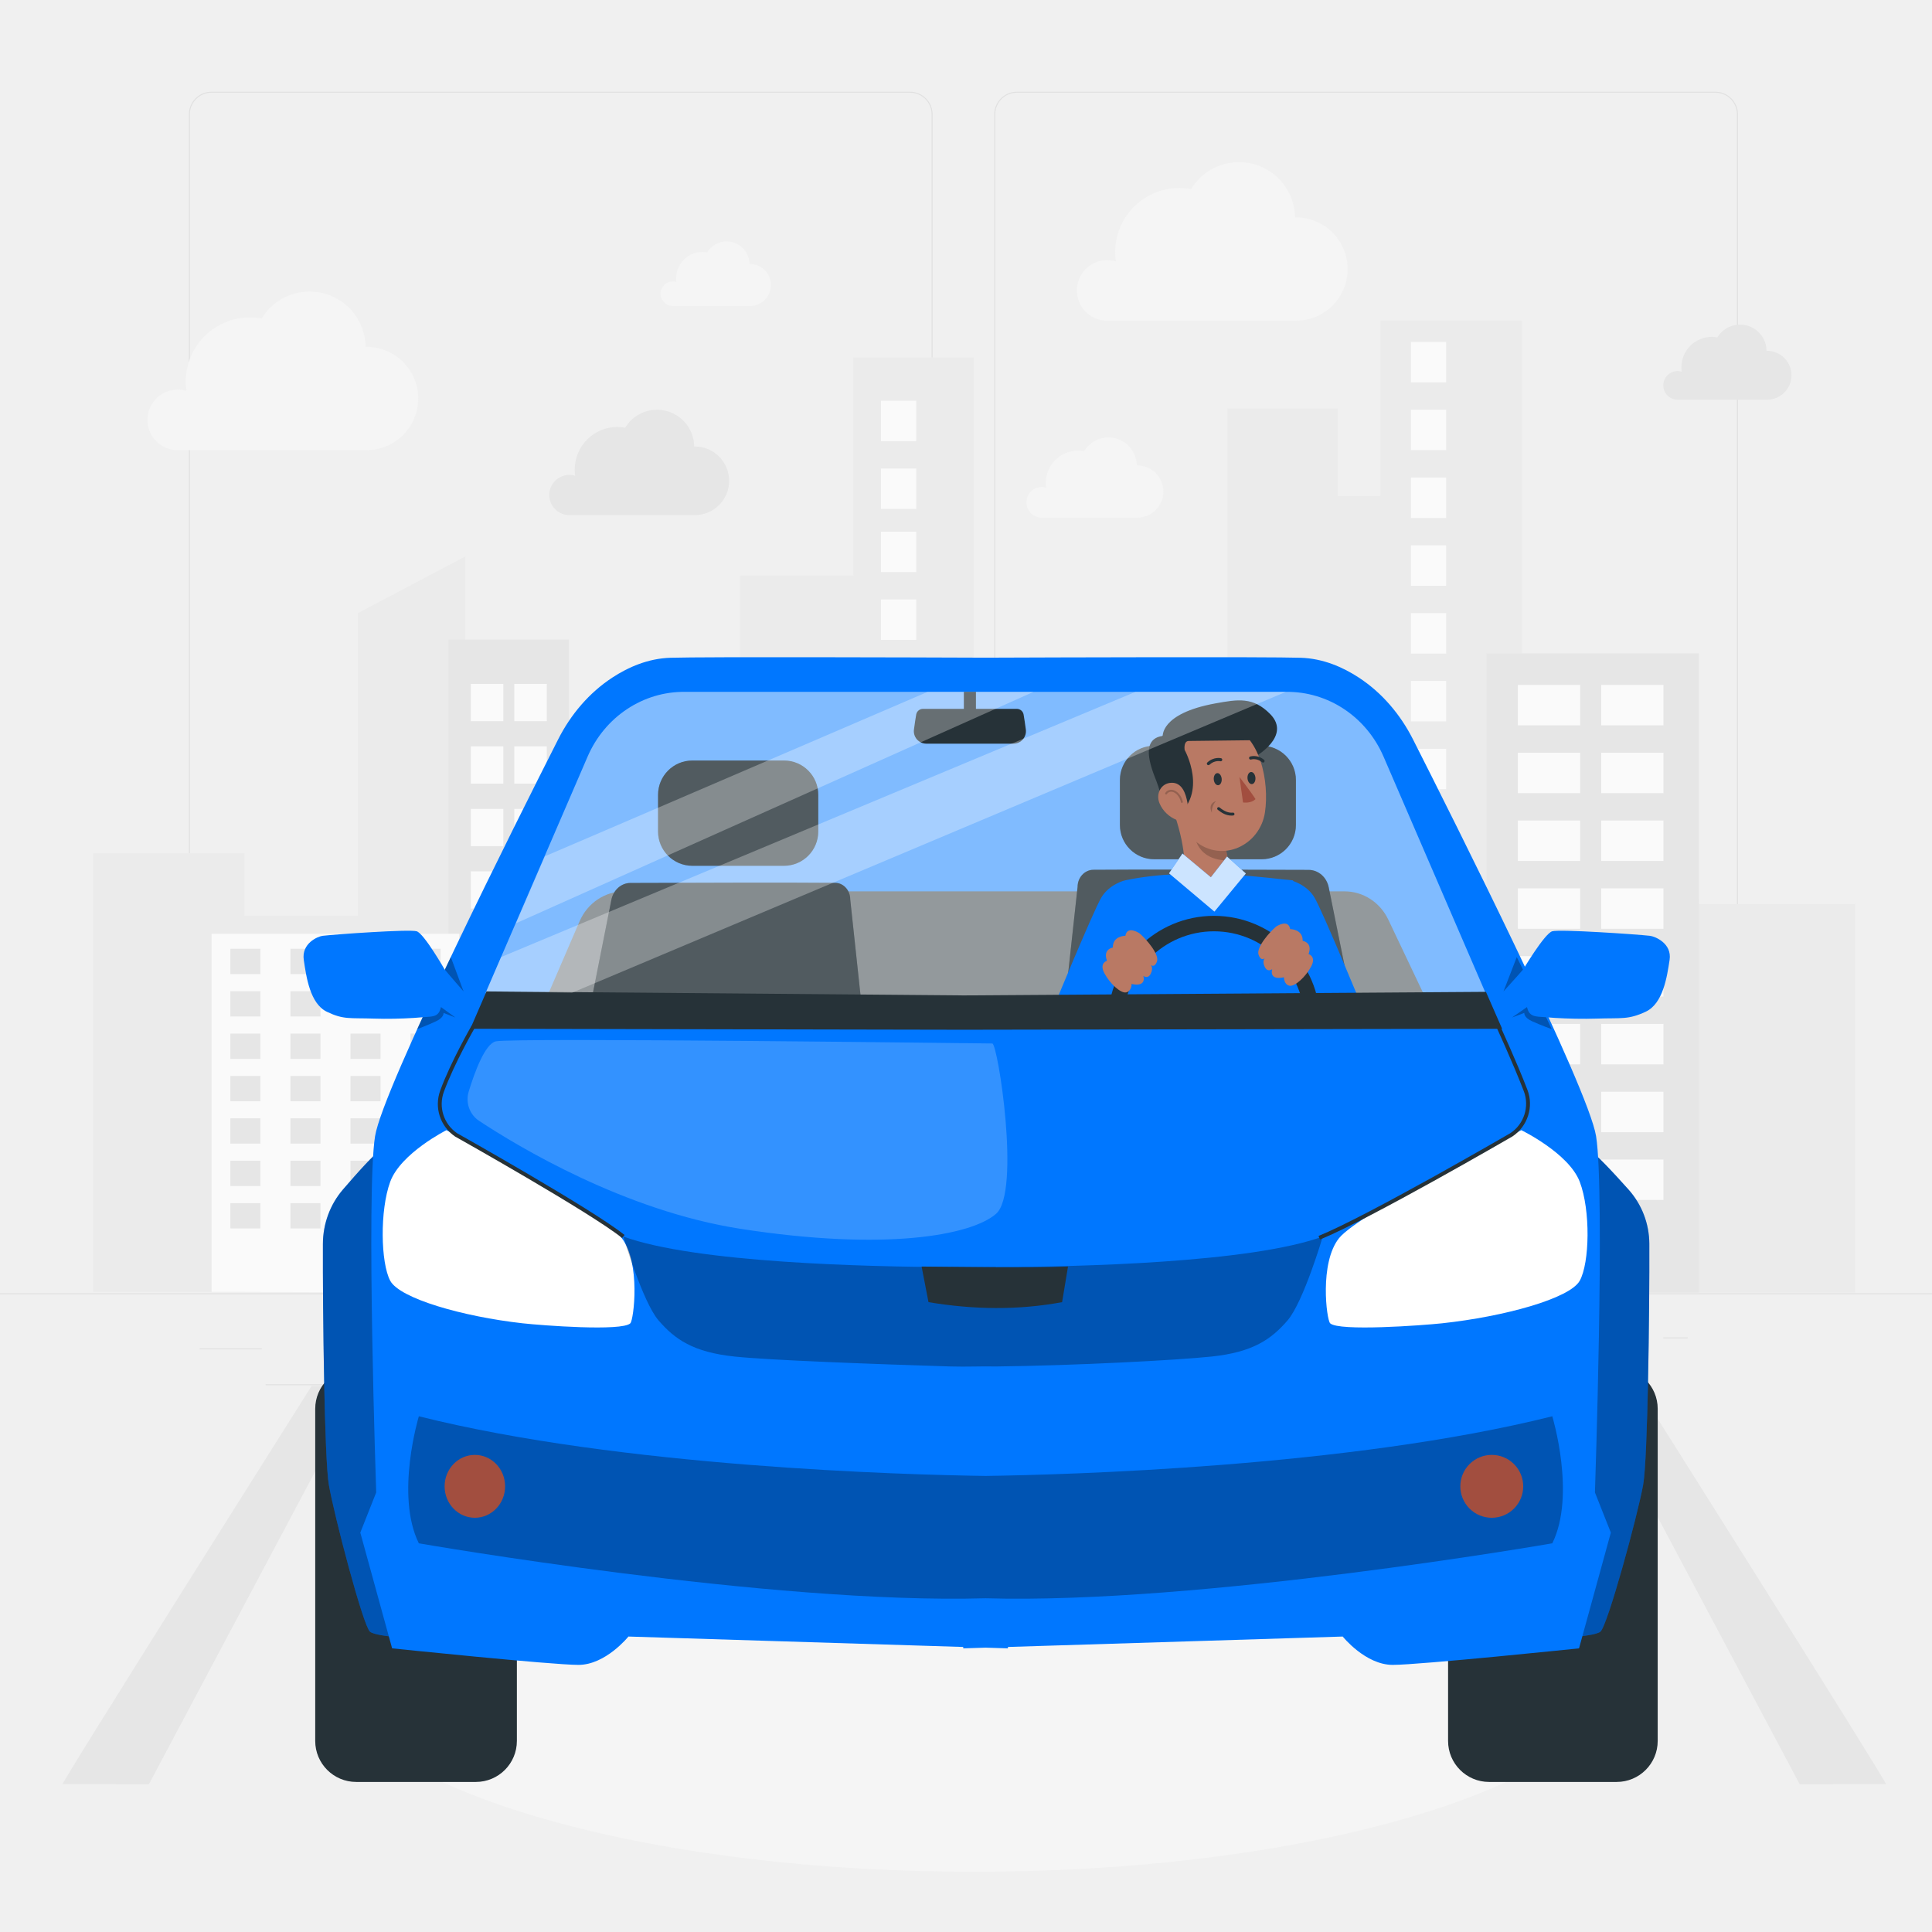
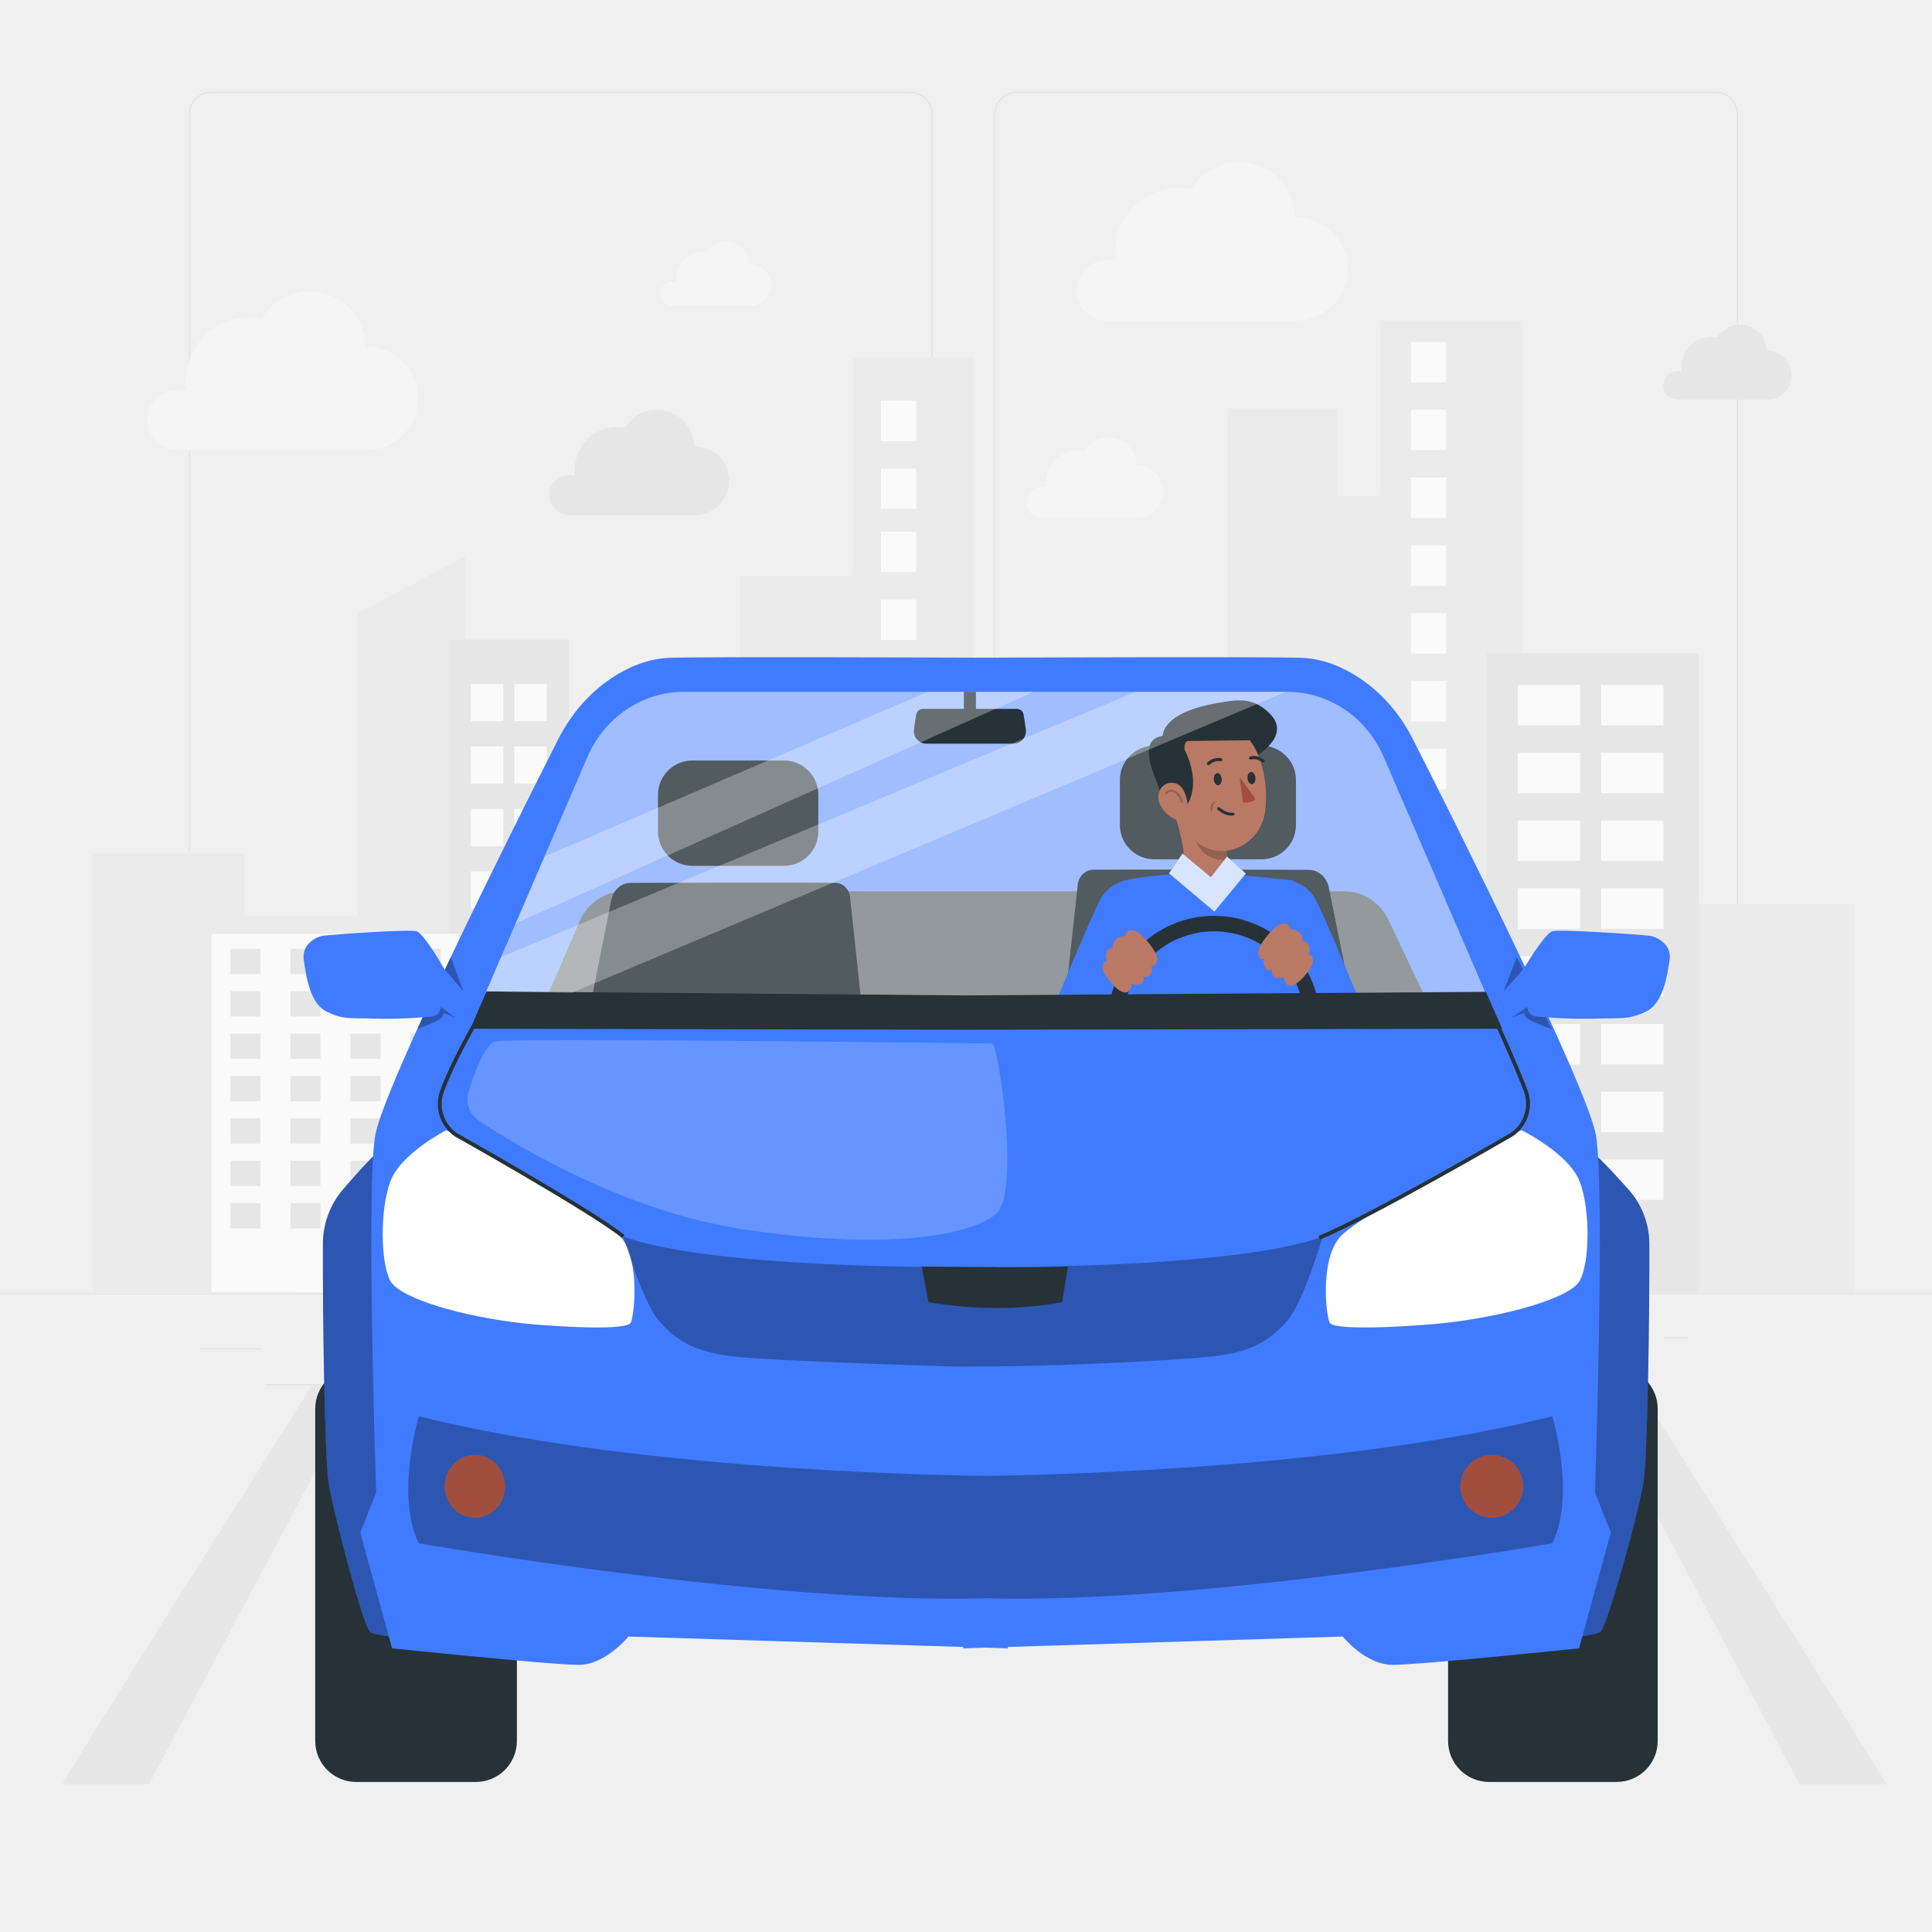
<svg xmlns="http://www.w3.org/2000/svg" viewBox="0 0 500 500">
  <g id="freepik--background-complete--inject-12">
    <g>
      <g>
        <path d="M443.92,298.734h-180.746c-3.232,0-5.862-2.63-5.862-5.862V29.598c0-3.232,2.63-5.862,5.862-5.862h180.746c3.232,0,5.862,2.629,5.862,5.862V292.871c0,3.232-2.63,5.862-5.862,5.862ZM263.174,23.986c-3.095,0-5.612,2.518-5.612,5.612V292.871c0,3.095,2.518,5.612,5.612,5.612h180.746c3.095,0,5.612-2.518,5.612-5.612V29.598c0-3.094-2.518-5.612-5.612-5.612h-180.746Z" style="fill:#e0e0e0;" />
        <path d="M235.493,298.734H54.746c-3.232,0-5.862-2.63-5.862-5.862V29.598c0-3.232,2.629-5.862,5.862-5.862H235.493c3.232,0,5.862,2.629,5.862,5.862V292.871c0,3.232-2.63,5.862-5.862,5.862ZM54.746,23.986c-3.094,0-5.612,2.518-5.612,5.612V292.871c0,3.095,2.518,5.612,5.612,5.612H235.493c3.095,0,5.612-2.518,5.612-5.612V29.598c0-3.094-2.518-5.612-5.612-5.612H54.746Z" style="fill:#e0e0e0;" />
      </g>
      <g>
        <rect x="0" y="334.695" width="500" height=".25" style="fill:#e0e0e0;" />
        <rect x="51.672" y="348.96" width="16.06" height=".25" style="fill:#e0e0e0;" />
        <rect x="170.352" y="346.25" width="53.53" height=".25" style="fill:#e0e0e0;" />
        <rect x="68.732" y="358.25" width="36.25" height=".25" style="fill:#e0e0e0;" />
        <rect x="378.352" y="346.12" width="43.19" height=".25" style="fill:#e0e0e0;" />
        <rect x="430.452" y="346.12" width="6.33" height=".25" style="fill:#e0e0e0;" />
        <rect x="316.212" y="352.35" width="53.89" height=".25" style="fill:#e0e0e0;" />
      </g>
    </g>
    <g id="freepik--freepik--background-complete--inject-481--inject-12">
      <polygon points="439.683 233.984 438.84 187.802 412.953 187.802 412.953 198.333 393.894 198.333 393.894 82.968 357.246 82.968 357.246 128.375 346.251 128.375 346.251 105.701 317.656 105.701 317.656 216.281 277.335 216.281 277.335 177.212 252.054 177.212 252.054 92.504 220.852 92.504 220.852 148.976 191.527 148.976 191.527 270.632 168.806 270.632 168.806 211.391 145.344 211.391 145.344 173.272 120.422 173.272 120.422 144.005 92.615 158.673 92.615 236.974 63.289 236.974 63.289 220.822 24.116 220.822 24.116 334.31 480.084 334.531 480.084 233.984 439.683 233.984" style="fill:#ebebeb;" />
      <path d="M147.256,334.37V165.521h-31.156v169.01c9.86-.243,31.156-.16,31.156-.16Z" style="fill:#e6e6e6;" />
      <path d="M118.881,334.531v-92.864H54.762v92.659l64.119,.205Z" style="fill:#fafafa;" />
      <path d="M196.787,334.394V198.067h-36.323v136.309l36.323,.018Z" style="fill:#e0e0e0;" />
      <rect x="163.222" y="203.408" width="4.403" height="9.084" style="fill:#fafafa;" />
      <rect x="172.027" y="203.408" width="4.403" height="9.084" style="fill:#fafafa;" />
      <rect x="180.833" y="203.408" width="4.403" height="9.084" style="fill:#fafafa;" />
      <rect x="189.638" y="203.408" width="4.403" height="9.084" style="fill:#fafafa;" />
      <rect x="163.222" y="218.644" width="4.403" height="9.084" style="fill:#fafafa;" />
      <rect x="172.027" y="218.644" width="4.403" height="9.084" style="fill:#fafafa;" />
      <rect x="180.833" y="218.644" width="4.403" height="9.084" style="fill:#fafafa;" />
      <rect x="189.638" y="218.644" width="4.403" height="9.084" style="fill:#fafafa;" />
      <rect x="163.222" y="233.869" width="4.403" height="9.084" style="fill:#fafafa;" />
      <rect x="172.027" y="233.869" width="4.403" height="9.084" style="fill:#fafafa;" />
      <rect x="180.833" y="233.869" width="4.403" height="9.084" style="fill:#fafafa;" />
      <rect x="189.638" y="233.869" width="4.403" height="9.084" style="fill:#fafafa;" />
      <rect x="163.222" y="249.093" width="4.403" height="9.084" style="fill:#fafafa;" />
      <rect x="172.027" y="249.093" width="4.403" height="9.084" style="fill:#fafafa;" />
      <rect x="180.833" y="249.093" width="4.403" height="9.084" style="fill:#fafafa;" />
      <rect x="189.638" y="249.093" width="4.403" height="9.084" style="fill:#fafafa;" />
      <rect x="163.222" y="264.318" width="4.403" height="9.084" style="fill:#fafafa;" />
      <rect x="172.027" y="264.318" width="4.403" height="9.084" style="fill:#fafafa;" />
      <rect x="180.833" y="264.318" width="4.403" height="9.084" style="fill:#fafafa;" />
      <rect x="189.638" y="264.318" width="4.403" height="9.084" style="fill:#fafafa;" />
      <rect x="163.222" y="279.542" width="4.403" height="9.084" style="fill:#fafafa;" />
      <rect x="172.027" y="279.542" width="4.403" height="9.084" style="fill:#fafafa;" />
      <rect x="180.833" y="279.542" width="4.403" height="9.084" style="fill:#fafafa;" />
      <rect x="189.638" y="279.542" width="4.403" height="9.084" style="fill:#fafafa;" />
      <rect x="163.222" y="294.767" width="4.403" height="9.084" style="fill:#fafafa;" />
      <rect x="172.027" y="294.767" width="4.403" height="9.084" style="fill:#fafafa;" />
      <rect x="180.833" y="294.767" width="4.403" height="9.084" style="fill:#fafafa;" />
      <rect x="189.638" y="294.767" width="4.403" height="9.084" style="fill:#fafafa;" />
      <rect x="163.222" y="310.002" width="4.403" height="9.084" style="fill:#fafafa;" />
      <rect x="172.027" y="310.002" width="4.403" height="9.084" style="fill:#fafafa;" />
      <rect x="180.833" y="310.002" width="4.403" height="9.084" style="fill:#fafafa;" />
      <rect x="189.638" y="310.002" width="4.403" height="9.084" style="fill:#fafafa;" />
      <path d="M323.008,334.455V178.648h-75.311v155.859s74.734,.023,75.311-.053Z" style="fill:#f5f5f5;" />
      <rect x="253.351" y="184.859" width="9.13" height="10.463" style="fill:#e6e6e6;" />
      <rect x="271.623" y="184.859" width="9.13" height="10.463" style="fill:#e6e6e6;" />
      <rect x="289.883" y="184.859" width="9.13" height="10.463" style="fill:#e6e6e6;" />
      <rect x="308.155" y="184.859" width="9.13" height="10.463" style="fill:#e6e6e6;" />
      <rect x="253.351" y="202.412" width="9.13" height="10.463" style="fill:#e6e6e6;" />
      <rect x="271.623" y="202.412" width="9.13" height="10.463" style="fill:#e6e6e6;" />
      <rect x="289.883" y="202.412" width="9.13" height="10.463" style="fill:#e6e6e6;" />
      <rect x="308.155" y="202.412" width="9.13" height="10.463" style="fill:#e6e6e6;" />
      <rect x="253.351" y="219.953" width="9.13" height="10.463" style="fill:#e6e6e6;" />
      <rect x="271.623" y="219.953" width="9.13" height="10.463" style="fill:#e6e6e6;" />
      <rect x="289.883" y="219.953" width="9.13" height="10.463" style="fill:#e6e6e6;" />
      <rect x="308.155" y="219.953" width="9.13" height="10.463" style="fill:#e6e6e6;" />
      <rect x="253.351" y="237.495" width="9.13" height="10.463" style="fill:#e6e6e6;" />
      <rect x="271.623" y="237.495" width="9.13" height="10.463" style="fill:#e6e6e6;" />
      <rect x="289.883" y="237.495" width="9.13" height="10.463" style="fill:#e6e6e6;" />
      <rect x="308.155" y="237.495" width="9.13" height="10.463" style="fill:#e6e6e6;" />
      <rect x="253.351" y="255.048" width="9.13" height="10.462" style="fill:#e6e6e6;" />
      <rect x="271.623" y="255.048" width="9.13" height="10.462" style="fill:#e6e6e6;" />
      <rect x="289.883" y="255.048" width="9.13" height="10.462" style="fill:#e6e6e6;" />
      <rect x="308.155" y="255.048" width="9.13" height="10.462" style="fill:#e6e6e6;" />
      <rect x="253.351" y="272.59" width="9.13" height="10.462" style="fill:#e6e6e6;" />
      <rect x="271.623" y="272.59" width="9.13" height="10.462" style="fill:#e6e6e6;" />
      <rect x="289.883" y="272.59" width="9.13" height="10.462" style="fill:#e6e6e6;" />
      <rect x="308.155" y="272.59" width="9.13" height="10.462" style="fill:#e6e6e6;" />
      <rect x="253.351" y="290.144" width="9.13" height="10.463" style="fill:#e6e6e6;" />
      <rect x="271.623" y="290.144" width="9.13" height="10.463" style="fill:#e6e6e6;" />
      <rect x="289.883" y="290.144" width="9.13" height="10.463" style="fill:#e6e6e6;" />
      <rect x="308.155" y="290.144" width="9.13" height="10.463" style="fill:#e6e6e6;" />
      <rect x="253.351" y="307.685" width="9.13" height="10.463" style="fill:#e6e6e6;" />
      <rect x="271.623" y="307.685" width="9.13" height="10.463" style="fill:#e6e6e6;" />
      <rect x="289.883" y="307.685" width="9.13" height="10.463" style="fill:#e6e6e6;" />
      <rect x="308.155" y="307.685" width="9.13" height="10.463" style="fill:#e6e6e6;" />
      <rect x="121.844" y="176.997" width="8.413" height="9.641" style="fill:#fafafa;" />
      <rect x="121.844" y="193.162" width="8.413" height="9.641" style="fill:#fafafa;" />
      <rect x="121.844" y="209.338" width="8.413" height="9.641" style="fill:#fafafa;" />
      <rect x="121.844" y="225.502" width="8.413" height="9.641" style="fill:#fafafa;" />
      <rect x="121.844" y="241.667" width="8.413" height="9.641" style="fill:#fafafa;" />
      <rect x="121.844" y="257.842" width="8.413" height="9.641" style="fill:#fafafa;" />
      <rect x="121.844" y="274.007" width="8.413" height="9.641" style="fill:#fafafa;" />
      <rect x="121.844" y="290.183" width="8.413" height="9.641" style="fill:#fafafa;" />
      <rect x="133.098" y="176.997" width="8.414" height="9.641" style="fill:#fafafa;" />
      <rect x="133.098" y="193.162" width="8.414" height="9.641" style="fill:#fafafa;" />
      <rect x="133.098" y="209.338" width="8.414" height="9.641" style="fill:#fafafa;" />
      <rect x="133.098" y="225.502" width="8.414" height="9.641" style="fill:#fafafa;" />
      <rect x="133.098" y="241.667" width="8.414" height="9.641" style="fill:#fafafa;" />
      <rect x="133.098" y="257.842" width="8.414" height="9.641" style="fill:#fafafa;" />
      <rect x="133.098" y="274.007" width="8.414" height="9.641" style="fill:#fafafa;" />
      <rect x="133.098" y="290.183" width="8.414" height="9.641" style="fill:#fafafa;" />
      <rect x="227.989" y="103.71" width="9.13" height="10.462" style="fill:#fafafa;" />
      <rect x="227.989" y="121.251" width="9.13" height="10.462" style="fill:#fafafa;" />
      <rect x="227.989" y="137.598" width="9.13" height="10.463" style="fill:#fafafa;" />
      <rect x="227.989" y="155.14" width="9.13" height="10.462" style="fill:#fafafa;" />
      <rect x="227.989" y="172.681" width="9.13" height="10.463" style="fill:#fafafa;" />
      <rect x="227.989" y="190.235" width="9.13" height="10.463" style="fill:#fafafa;" />
      <rect x="227.989" y="207.776" width="9.13" height="10.462" style="fill:#fafafa;" />
      <rect x="227.989" y="225.33" width="9.13" height="10.462" style="fill:#fafafa;" />
      <rect x="365.136" y="88.495" width="9.13" height="10.462" style="fill:#fafafa;" />
      <rect x="365.136" y="106.037" width="9.13" height="10.463" style="fill:#fafafa;" />
      <rect x="365.136" y="123.59" width="9.13" height="10.463" style="fill:#fafafa;" />
      <rect x="365.136" y="141.132" width="9.13" height="10.463" style="fill:#fafafa;" />
      <rect x="365.136" y="158.685" width="9.13" height="10.463" style="fill:#fafafa;" />
      <rect x="365.136" y="176.227" width="9.13" height="10.462" style="fill:#fafafa;" />
      <rect x="365.136" y="193.78" width="9.13" height="10.462" style="fill:#fafafa;" />
      <rect x="365.136" y="211.322" width="9.13" height="10.462" style="fill:#fafafa;" />
      <rect x="384.694" y="169.101" width="54.989" height="165.429" style="fill:#e6e6e6;" />
      <rect x="392.828" y="177.258" width="16.117" height="10.462" style="fill:#fafafa;" />
      <rect x="392.828" y="194.811" width="16.117" height="10.462" style="fill:#fafafa;" />
      <rect x="392.828" y="212.353" width="16.117" height="10.462" style="fill:#fafafa;" />
      <rect x="392.828" y="229.906" width="16.117" height="10.463" style="fill:#fafafa;" />
      <rect x="392.828" y="247.448" width="16.117" height="10.463" style="fill:#fafafa;" />
      <rect x="392.828" y="264.99" width="16.117" height="10.463" style="fill:#fafafa;" />
      <rect x="392.828" y="282.543" width="16.117" height="10.463" style="fill:#fafafa;" />
      <rect x="392.828" y="300.085" width="16.117" height="10.462" style="fill:#fafafa;" />
      <rect x="414.39" y="177.258" width="16.117" height="10.462" style="fill:#fafafa;" />
      <rect x="414.39" y="194.811" width="16.117" height="10.462" style="fill:#fafafa;" />
      <rect x="414.39" y="212.353" width="16.117" height="10.462" style="fill:#fafafa;" />
      <rect x="414.39" y="229.906" width="16.117" height="10.463" style="fill:#fafafa;" />
      <rect x="414.39" y="247.448" width="16.117" height="10.463" style="fill:#fafafa;" />
      <rect x="414.39" y="264.99" width="16.117" height="10.463" style="fill:#fafafa;" />
      <rect x="414.39" y="282.543" width="16.117" height="10.463" style="fill:#fafafa;" />
      <rect x="414.39" y="300.085" width="16.117" height="10.462" style="fill:#fafafa;" />
      <path d="M354.709,334.47v-114.517h-23.984v114.505l23.984,.012Z" style="fill:#e0e0e0;" />
      <rect x="332.544" y="224.588" width="2.908" height="7.798" style="fill:#fafafa;" />
      <rect x="338.36" y="224.588" width="2.908" height="7.798" style="fill:#fafafa;" />
      <rect x="344.165" y="224.588" width="2.908" height="7.798" style="fill:#fafafa;" />
      <rect x="349.981" y="224.588" width="2.908" height="7.798" style="fill:#fafafa;" />
      <rect x="332.544" y="237.669" width="2.908" height="7.798" style="fill:#fafafa;" />
      <rect x="338.36" y="237.669" width="2.908" height="7.798" style="fill:#fafafa;" />
      <rect x="344.165" y="237.669" width="2.908" height="7.798" style="fill:#fafafa;" />
      <rect x="349.981" y="237.669" width="2.908" height="7.798" style="fill:#fafafa;" />
      <rect x="332.544" y="250.75" width="2.908" height="7.798" style="fill:#fafafa;" />
      <rect x="338.36" y="250.75" width="2.908" height="7.798" style="fill:#fafafa;" />
      <rect x="344.165" y="250.75" width="2.908" height="7.798" style="fill:#fafafa;" />
      <rect x="349.981" y="250.75" width="2.908" height="7.798" style="fill:#fafafa;" />
      <rect x="332.544" y="263.831" width="2.908" height="7.798" style="fill:#fafafa;" />
      <rect x="338.36" y="263.831" width="2.908" height="7.798" style="fill:#fafafa;" />
      <rect x="344.165" y="263.831" width="2.908" height="7.798" style="fill:#fafafa;" />
      <rect x="349.981" y="263.831" width="2.908" height="7.798" style="fill:#fafafa;" />
      <rect x="332.544" y="276.923" width="2.908" height="7.798" style="fill:#fafafa;" />
      <rect x="338.36" y="276.923" width="2.908" height="7.798" style="fill:#fafafa;" />
      <rect x="344.165" y="276.923" width="2.908" height="7.798" style="fill:#fafafa;" />
      <rect x="349.981" y="276.923" width="2.908" height="7.798" style="fill:#fafafa;" />
      <rect x="332.544" y="290.005" width="2.908" height="7.798" style="fill:#fafafa;" />
      <rect x="338.36" y="290.005" width="2.908" height="7.798" style="fill:#fafafa;" />
      <rect x="344.165" y="290.005" width="2.908" height="7.798" style="fill:#fafafa;" />
      <rect x="349.981" y="290.005" width="2.908" height="7.798" style="fill:#fafafa;" />
      <rect x="332.544" y="303.086" width="2.908" height="7.798" style="fill:#fafafa;" />
      <rect x="338.36" y="303.086" width="2.908" height="7.798" style="fill:#fafafa;" />
      <rect x="344.165" y="303.086" width="2.908" height="7.798" style="fill:#fafafa;" />
      <rect x="349.981" y="303.086" width="2.908" height="7.798" style="fill:#fafafa;" />
      <rect x="332.544" y="316.166" width="2.908" height="7.798" style="fill:#fafafa;" />
      <rect x="338.36" y="316.166" width="2.908" height="7.798" style="fill:#fafafa;" />
      <rect x="344.165" y="316.166" width="2.908" height="7.798" style="fill:#fafafa;" />
      <rect x="349.981" y="316.166" width="2.908" height="7.798" style="fill:#fafafa;" />
      <rect x="59.617" y="245.548" width="7.774" height="6.546" style="fill:#e6e6e6;" />
      <rect x="75.166" y="245.548" width="7.774" height="6.546" style="fill:#e6e6e6;" />
      <rect x="90.703" y="245.548" width="7.774" height="6.546" style="fill:#e6e6e6;" />
      <rect x="106.252" y="245.548" width="7.774" height="6.546" style="fill:#e6e6e6;" />
      <rect x="59.617" y="256.52" width="7.774" height="6.546" style="fill:#e6e6e6;" />
      <rect x="75.166" y="256.52" width="7.774" height="6.546" style="fill:#e6e6e6;" />
      <rect x="90.703" y="256.52" width="7.774" height="6.546" style="fill:#e6e6e6;" />
      <rect x="106.252" y="256.52" width="7.774" height="6.546" style="fill:#e6e6e6;" />
      <rect x="59.617" y="267.492" width="7.774" height="6.546" style="fill:#e6e6e6;" />
      <rect x="75.166" y="267.492" width="7.774" height="6.546" style="fill:#e6e6e6;" />
      <rect x="90.703" y="267.492" width="7.774" height="6.546" style="fill:#e6e6e6;" />
      <rect x="106.252" y="267.492" width="7.774" height="6.546" style="fill:#e6e6e6;" />
      <rect x="59.617" y="278.464" width="7.774" height="6.546" style="fill:#e6e6e6;" />
      <rect x="75.166" y="278.464" width="7.774" height="6.546" style="fill:#e6e6e6;" />
      <rect x="90.703" y="278.464" width="7.774" height="6.546" style="fill:#e6e6e6;" />
      <rect x="106.252" y="278.464" width="7.774" height="6.546" style="fill:#e6e6e6;" />
      <rect x="59.617" y="289.425" width="7.774" height="6.546" style="fill:#e6e6e6;" />
      <rect x="75.166" y="289.425" width="7.774" height="6.546" style="fill:#e6e6e6;" />
      <rect x="90.703" y="289.425" width="7.774" height="6.546" style="fill:#e6e6e6;" />
      <rect x="106.252" y="289.425" width="7.774" height="6.546" style="fill:#e6e6e6;" />
      <rect x="59.617" y="300.397" width="7.774" height="6.546" style="fill:#e6e6e6;" />
      <rect x="75.166" y="300.397" width="7.774" height="6.546" style="fill:#e6e6e6;" />
      <rect x="90.703" y="300.397" width="7.774" height="6.546" style="fill:#e6e6e6;" />
      <rect x="106.252" y="300.397" width="7.774" height="6.546" style="fill:#e6e6e6;" />
      <rect x="59.617" y="311.37" width="7.774" height="6.546" style="fill:#e6e6e6;" />
      <rect x="75.166" y="311.37" width="7.774" height="6.546" style="fill:#e6e6e6;" />
      <rect x="90.703" y="311.37" width="7.774" height="6.546" style="fill:#e6e6e6;" />
      <rect x="106.252" y="311.37" width="7.774" height="6.546" style="fill:#e6e6e6;" />
    </g>
    <path d="M38.163,108.663c0-4.33,3.506-7.843,7.836-7.852,.764,.005,1.524,.12,2.255,.341-.126-.794-.185-1.597-.179-2.401,0-9.166,7.431-16.597,16.597-16.597,1.023,.001,2.044,.093,3.05,.276,4.159-6.846,13.08-9.025,19.926-4.866,4.271,2.594,6.905,7.203,6.973,12.199h.243c7.383,0,13.368,5.985,13.368,13.368s-5.985,13.368-13.368,13.368H45.756c-4.236-.123-7.603-3.598-7.593-7.836Z" style="fill:#f5f5f5;" />
    <path d="M278.694,75.165c0-4.33,3.506-7.843,7.836-7.852,.764,.005,1.524,.12,2.255,.341-.126-.794-.185-1.597-.179-2.401,0-9.166,7.431-16.597,16.597-16.597,1.023,.001,2.043,.093,3.05,.276,4.159-6.846,13.08-9.025,19.926-4.866,4.27,2.594,6.905,7.203,6.973,12.199h.243c7.383,0,13.368,5.985,13.368,13.368s-5.985,13.368-13.368,13.368h-49.109c-4.236-.123-7.603-3.598-7.593-7.836Z" style="fill:#f5f5f5;" />
    <path d="M170.961,76.017c0-1.762,1.428-3.19,3.19-3.19,.309-.002,.618,.041,.914,.128-.043-.324-.064-.651-.064-.978,0-3.735,3.028-6.763,6.763-6.763,.417,.001,.834,.04,1.244,.117,1.686-2.79,5.314-3.685,8.104-2,1.75,1.057,2.828,2.944,2.85,4.988h.106c3.007,.002,5.443,2.441,5.441,5.448-.002,3.004-2.437,5.439-5.441,5.441h-20.003c-1.729-.046-3.106-1.461-3.105-3.19Z" style="fill:#f5f5f5;" />
    <path d="M265.639,130.012c0-2.187,1.773-3.96,3.96-3.96,.384-.003,.766,.051,1.135,.158-.053-.403-.079-.808-.079-1.214,0-4.636,3.759-8.395,8.395-8.395,.518,.001,1.035,.05,1.544,.145,2.092-3.463,6.595-4.574,10.058-2.482,2.171,1.312,3.51,3.654,3.537,6.191h.132c3.732,.002,6.756,3.03,6.754,6.762-.002,3.729-3.025,6.751-6.754,6.754h-24.828c-2.146-.057-3.855-1.813-3.854-3.96Z" style="fill:#f5f5f5;" />
    <path d="M142.15,128.109c0-2.873,2.329-5.201,5.202-5.201,.504-.003,1.007,.067,1.491,.208-.07-.529-.104-1.062-.104-1.595,0-6.09,4.937-11.027,11.027-11.027,.68,.002,1.359,.066,2.029,.191,2.748-4.549,8.663-6.008,13.212-3.26,2.852,1.723,4.61,4.8,4.646,8.132h.173c4.903,.003,8.874,3.98,8.871,8.883-.003,4.898-3.973,8.868-8.871,8.871h-32.612c-2.818-.075-5.064-2.382-5.063-5.201Z" style="fill:#e6e6e6;" />
    <path d="M430.452,99.739c0-2.047,1.66-3.708,3.708-3.708,.36-.002,.718,.048,1.063,.148-.05-.377-.074-.757-.074-1.137,0-4.341,3.519-7.86,7.86-7.86,.485,.001,.969,.047,1.446,.136,1.959-3.242,6.175-4.283,9.418-2.324,2.033,1.228,3.286,3.421,3.312,5.797h.124c3.495,.002,6.326,2.837,6.324,6.332-.002,3.491-2.832,6.322-6.324,6.324h-23.247c-2.009-.053-3.61-1.698-3.609-3.708Z" style="fill:#e6e6e6;" />
    <path d="M16.216,461.746c-1.448,1.282,64.424-103.047,64.424-103.047h12.692l-54.797,103.059-22.32-.012Z" style="fill:#e6e6e6;" />
    <path d="M488.079,461.746c1.448,1.282-64.424-103.047-64.424-103.047h-12.692l54.797,103.059,22.32-.012Z" style="fill:#e6e6e6;" />
  </g>
-   <g id="freepik--Shadow--inject-12">
-     <path d="M421.302,428.899c0,30.657-75.754,55.51-169.202,55.51s-169.201-24.853-169.201-55.51,75.754-55.511,169.201-55.511,169.202,24.853,169.202,55.511Z" style="fill:#f5f5f5;" />
-   </g>
  <g id="freepik--Character--inject-12">
    <g>
      <rect x="81.578" y="353.983" width="52.191" height="107.184" rx="10.616" ry="10.616" style="fill:#263238;" />
      <rect x="374.762" y="353.983" width="54.25" height="107.184" rx="10.616" ry="10.616" transform="translate(803.7736 815.1503) rotate(180)" style="fill:#263238;" />
      <g>
-         <path d="M98.238,297.975c-.985,.199-5.678,5.45-9.472,9.856-3.332,3.87-5.18,8.868-5.199,14.062-.064,17.439,.387,55.789,1.542,62.392,1.419,8.115,8.871,36.516,10.645,37.991s13.839,1.844,13.839,1.844c0,0,1.774-96.269,0-96.637-1.774-.369-11.355-29.508-11.355-29.508Z" style="fill:#0077FF;" />
+         <path d="M98.238,297.975c-.985,.199-5.678,5.45-9.472,9.856-3.332,3.87-5.18,8.868-5.199,14.062-.064,17.439,.387,55.789,1.542,62.392,1.419,8.115,8.871,36.516,10.645,37.991s13.839,1.844,13.839,1.844c0,0,1.774-96.269,0-96.637-1.774-.369-11.355-29.508-11.355-29.508Z" style="fill:#407BFF;" />
        <path d="M98.238,297.975c-.985,.199-5.678,5.45-9.472,9.856-3.332,3.87-5.18,8.868-5.199,14.062-.064,17.439,.387,55.789,1.542,62.392,1.419,8.115,8.871,36.516,10.645,37.991s13.839,1.844,13.839,1.844c0,0,1.774-96.269,0-96.637-1.774-.369-11.355-29.508-11.355-29.508Z" style="opacity:.3;" />
      </g>
      <g>
-         <path d="M411.596,297.975c1.023,.199,5.902,5.45,9.845,9.856,3.464,3.87,5.385,8.868,5.404,14.062,.066,17.439-.402,55.789-1.602,62.392-1.475,8.115-9.221,36.516-11.065,37.991s-14.385,1.844-14.385,1.844c0,0-1.844-96.269,0-96.637,1.844-.369,11.803-29.508,11.803-29.508Z" style="fill:#0077FF;" />
+         <path d="M411.596,297.975c1.023,.199,5.902,5.45,9.845,9.856,3.464,3.87,5.385,8.868,5.404,14.062,.066,17.439-.402,55.789-1.602,62.392-1.475,8.115-9.221,36.516-11.065,37.991s-14.385,1.844-14.385,1.844c0,0-1.844-96.269,0-96.637,1.844-.369,11.803-29.508,11.803-29.508Z" style="fill:#407BFF;" />
        <path d="M411.596,297.975c1.023,.199,5.902,5.45,9.845,9.856,3.464,3.87,5.385,8.868,5.404,14.062,.066,17.439-.402,55.789-1.602,62.392-1.475,8.115-9.221,36.516-11.065,37.991s-14.385,1.844-14.385,1.844c0,0-1.844-96.269,0-96.637,1.844-.369,11.803-29.508,11.803-29.508Z" style="opacity:.3;" />
      </g>
-       <path d="M412.768,386.247s2.647-77.536,.295-92.206c-2.008-12.521-37.144-82.488-47.395-102.717-3.278-6.469-8.031-12.046-13.98-15.947-4.166-2.731-9.301-4.971-15.069-5.149-8.824-.271-63.505-.091-81.554-.023-18.049-.068-72.73-.248-81.554,.023-5.768,.177-10.903,2.417-15.069,5.149-5.949,3.9-10.702,9.478-13.98,15.947-10.251,20.23-45.387,90.196-47.395,102.717-2.352,14.671,.295,92.206,.295,92.206l-4.117,10.392,8.233,29.952s41.165,4.279,48.222,4.279,12.938-7.335,12.938-7.335l86.646,2.697v.36l5.781-.18,5.781,.18v-.36l86.646-2.697s5.881,7.335,12.938,7.335,48.222-4.279,48.222-4.279l8.233-29.952-4.117-10.392Z" style="fill:#0077FF;" />
+       <path d="M412.768,386.247s2.647-77.536,.295-92.206c-2.008-12.521-37.144-82.488-47.395-102.717-3.278-6.469-8.031-12.046-13.98-15.947-4.166-2.731-9.301-4.971-15.069-5.149-8.824-.271-63.505-.091-81.554-.023-18.049-.068-72.73-.248-81.554,.023-5.768,.177-10.903,2.417-15.069,5.149-5.949,3.9-10.702,9.478-13.98,15.947-10.251,20.23-45.387,90.196-47.395,102.717-2.352,14.671,.295,92.206,.295,92.206l-4.117,10.392,8.233,29.952s41.165,4.279,48.222,4.279,12.938-7.335,12.938-7.335l86.646,2.697v.36l5.781-.18,5.781,.18v-.36l86.646-2.697s5.881,7.335,12.938,7.335,48.222-4.279,48.222-4.279l8.233-29.952-4.117-10.392Z" style="fill:#407BFF;" />
      <path d="M401.731,366.531c-52.489,13.159-125.766,15.142-146.667,15.441-20.901-.299-94.177-2.282-146.667-15.441,0,0-6.181,20.407,0,32.877,0,0,91.083,15.858,146.667,14.222,55.583,1.636,146.667-14.222,146.667-14.222,6.181-12.471,0-32.877,0-32.877Z" style="opacity:.3;" />
      <path d="M140.033,261.534l9.962-23.098c2.035-4.718,6.546-7.755,11.521-7.755h186.454c4.805,0,9.194,2.835,11.321,7.314l10.805,22.75-230.063,.788Z" style="fill:#263238;" />
      <path d="M358.061,195.816c-4.457-10.326-14.385-16.913-25.272-16.761H177.34c-10.887-.152-20.815,6.435-25.272,16.761l-26.447,61.276,123.663,1.351v.126l5.781-.063,5.781,.063v-.126l123.663-1.351-26.447-61.276Z" style="fill:#fff; opacity:.5;" />
      <path d="M115.536,292.485s-11.837,5.96-14.55,13.361c-2.713,7.402-2.466,20.987,0,25.601,2.466,4.614,18.829,9.294,34.278,11.022,4.891,.547,25.724,2.13,27.866,0,.891-.886,2.713-15.636-2.219-22.045-4.932-6.408-45.375-27.94-45.375-27.94Z" style="fill:#fff;" />
-       <path d="M115.181,251.093s-5.436-9.529-7.355-10.083c-1.919-.554-20.764,.766-24.306,1.176-1.24,.143-5.541,1.927-4.902,6.248,.64,4.321,1.599,11.302,5.97,13.407,4.371,2.105,5.909,1.551,12.282,1.773,6.373,.222,15.647-.332,16.393-1.108,.746-.776,.853-1.884,.853-1.884l2.985,2.105,3.305-7.091-5.223-4.543Z" style="fill:#0077FF;" />
+       <path d="M115.181,251.093s-5.436-9.529-7.355-10.083c-1.919-.554-20.764,.766-24.306,1.176-1.24,.143-5.541,1.927-4.902,6.248,.64,4.321,1.599,11.302,5.97,13.407,4.371,2.105,5.909,1.551,12.282,1.773,6.373,.222,15.647-.332,16.393-1.108,.746-.776,.853-1.884,.853-1.884l2.985,2.105,3.305-7.091-5.223-4.543Z" style="fill:#407BFF;" />
      <ellipse cx="122.892" cy="384.661" rx="7.829" ry="8.138" style="fill:#a24e3f;" />
      <path d="M161.002,320.396c-8.09-6.527-42.884-26.074-43.234-26.271-3.871-2.647-5.434-7.532-3.837-11.902,2.725-7.462,8.092-16.749,8.146-16.842l.865,.502c-.054,.092-5.377,9.305-8.072,16.684-1.439,3.939-.031,8.344,3.425,10.71,.313,.173,35.18,19.761,43.335,26.342l-.628,.777Z" style="fill:#263238;" />
      <g>
        <path d="M153.099,258.723c.164-.92,3.507-17.719,5.127-25.855,.506-2.542,2.553-4.352,4.932-4.361,11.183-.042,42.274-.145,53.004-.028,2.147,.023,3.876,1.933,3.876,4.28l2.786,25.964h-69.725Z" style="fill:#263238;" />
        <rect x="170.304" y="196.822" width="41.461" height="27.244" rx="8.867" ry="8.867" style="fill:#263238;" />
      </g>
      <g style="opacity:.2;">
        <path d="M153.099,258.723c.164-.92,3.507-17.719,5.127-25.855,.506-2.542,2.553-4.352,4.932-4.361,11.183-.042,42.274-.145,53.004-.028,2.147,.023,3.876,1.933,3.876,4.28l2.786,25.964h-69.725Z" style="fill:#fff;" />
        <rect x="170.304" y="196.822" width="41.461" height="27.244" rx="8.867" ry="8.867" style="fill:#fff;" />
      </g>
      <path d="M117.853,263.335l-3.738-2.713c-.124,.564-.361,1.591-1.288,2.098-.866,.474-2.391,.443-3.454,.54l-1.407,3.085s2.849-1.078,4.923-2.062c2.074-.984,1.902-2.141,1.902-2.141l3.061,1.193Z" style="opacity:.3;" />
      <path d="M116.664,247.687l-1.541,3.247c1.139,1.408,4.846,5.637,4.846,5.637l-3.304-8.884Z" style="opacity:.3;" />
      <path d="M393.714,292.485s12.304,5.96,15.124,13.361c2.82,7.402,2.563,20.987,0,25.601s-19.572,9.294-35.63,11.022c-5.084,.547-26.739,2.13-28.965,0-.926-.886-2.82-15.636,2.307-22.045,5.127-6.408,47.165-27.94,47.165-27.94Z" style="fill:#fff;" />
-       <path d="M394.083,251.093s5.651-9.529,7.646-10.083c1.994-.554,21.583,.766,25.265,1.176,1.289,.143,5.76,1.927,5.095,6.248-.665,4.321-1.662,11.302-6.205,13.407-4.543,2.105-6.142,1.551-12.766,1.773-6.625,.222-16.265-.332-17.04-1.108-.776-.776-.886-1.884-.886-1.884l-3.103,2.105-3.435-7.091,5.429-4.543Z" style="fill:#0077FF;" />
+       <path d="M394.083,251.093s5.651-9.529,7.646-10.083c1.994-.554,21.583,.766,25.265,1.176,1.289,.143,5.76,1.927,5.095,6.248-.665,4.321-1.662,11.302-6.205,13.407-4.543,2.105-6.142,1.551-12.766,1.773-6.625,.222-16.265-.332-17.04-1.108-.776-.776-.886-1.884-.886-1.884l-3.103,2.105-3.435-7.091,5.429-4.543Z" style="fill:#407BFF;" />
      <path d="M257.723,327.93v-.053s-2.177,.038-5.897,.053c-3.719-.015-5.897-.053-5.897-.053v.053c-21.356-.081-65.954-1.102-84.614-7.922,0,0,4.989,16.947,9.147,21.749s8.87,8.191,19.679,9.321c8.951,.935,35.312,1.926,55.788,2.56v0l.009,0c4.249,.132,8.251-.091,11.784,.006,20.788-.241,46.797-1.627,55.788-2.566,10.81-1.13,15.522-4.519,19.679-9.321s9.147-21.749,9.147-21.749c-18.661,6.82-63.258,7.841-84.614,7.922Z" style="opacity:.3;" />
      <circle cx="386.068" cy="384.661" r="8.138" transform="translate(-158.9196 385.6561) rotate(-45)" style="fill:#a24e3f;" />
      <path d="M341.606,320.794l-.375-.926c12.596-5.107,49.289-26.396,49.658-26.611,3.521-2.32,4.995-6.885,3.479-10.839-2.829-7.376-7.34-17.147-7.386-17.245l.908-.42c.045,.099,4.57,9.899,7.411,17.308,1.682,4.388,.047,9.454-3.887,12.047-.394,.229-37.148,21.554-49.81,26.687Z" style="fill:#263238;" />
      <g>
        <path d="M349.263,256.307c-.173-.949-3.688-18.282-5.391-26.677-.532-2.623-2.684-4.491-5.186-4.5-11.758-.044-44.45-.149-55.731-.029-2.257,.024-4.075,1.994-4.075,4.416l-2.929,26.79h73.313Z" style="fill:#263238;" />
        <path d="M349.263,256.307c-.173-.949-3.688-18.282-5.391-26.677-.532-2.623-2.684-4.491-5.186-4.5-11.758-.044-44.45-.149-55.731-.029-2.257,.024-4.075,1.994-4.075,4.416l-2.929,26.79h73.313Z" style="fill:#fff; opacity:.2;" />
      </g>
      <rect x="289.833" y="193.005" width="45.548" height="29.37" rx="8.867" ry="8.867" transform="translate(625.2129 415.3796) rotate(180)" style="fill:#263238;" />
      <rect x="289.833" y="193.005" width="45.548" height="29.37" rx="8.867" ry="8.867" transform="translate(625.2129 415.3796) rotate(180)" style="fill:#fff; opacity:.2;" />
      <path d="M391.306,263.335l3.886-2.713c.129,.564,.375,1.591,1.338,2.098,.901,.474,2.485,.443,3.59,.54l1.462,3.085s-2.961-1.078-5.117-2.062c-2.156-.984-1.977-2.141-1.977-2.141l-3.182,1.193Z" style="opacity:.3;" />
      <path d="M392.541,247.687l1.602,3.247c-1.183,1.408-5.037,5.637-5.037,5.637l3.435-8.884Z" style="opacity:.3;" />
      <path d="M256.801,270.052c-1.435,0-124.192-1.57-128.496-.549-2.789,.662-5.465,7.941-7.003,12.983-.873,2.861,.233,5.965,2.669,7.575,10.054,6.644,37.694,23.301,67.673,27.957,37.437,5.815,59.673,1.714,66.128-3.877,6.455-5.592,.463-44.088-.971-44.088Z" style="fill:#fff; opacity:.2;" />
      <g>
-         <path d="M291.104,227.843c.218,.327,4.687,19.951,4.687,19.951l-4.626,14.922h-19.335s11.109-26.997,13.223-30.485c2.087-3.443,6.053-4.388,6.053-4.388Z" style="fill:#0077FF;" />
-         <path d="M334.109,227.843c-.218,.327-4.687,19.951-4.687,19.951l4.626,14.922h19.335s-11.109-26.997-13.223-30.485c-2.087-3.443-6.052-4.388-6.052-4.388Z" style="fill:#0077FF;" />
+         <path d="M291.104,227.843c.218,.327,4.687,19.951,4.687,19.951l-4.626,14.922h-19.335s11.109-26.997,13.223-30.485c2.087-3.443,6.053-4.388,6.053-4.388Z" style="fill:#407BFF;" />
+         <path d="M334.109,227.843c-.218,.327-4.687,19.951-4.687,19.951l4.626,14.922h19.335s-11.109-26.997-13.223-30.485c-2.087-3.443-6.052-4.388-6.052-4.388Z" style="fill:#407BFF;" />
        <g>
-           <path d="M334.644,227.843c-4.345-.285-25.804-3.765-43.541,0l.071,34.872h46.586l-3.116-34.872Z" style="fill:#0077FF;" />
+           <path d="M334.644,227.843c-4.345-.285-25.804-3.765-43.541,0l.071,34.872h46.586l-3.116-34.872Z" style="fill:#407BFF;" />
          <g>
            <path d="M324.899,195.787s9.413-5.301,3.826-10.986c-4.407-4.485-8.306-3.83-14.202-2.757-14.448,2.631-13.607,8.651-13.607,8.651l23.983,5.092Z" style="fill:#263238;" />
            <g>
              <path d="M306.5,226.102s.772-5.542-2.472-15.148c0-.011,.502-.26,.502-.271-.448-1.344-.916-2.583-1.354-3.656-.01-.031-.01-.042-.01-.042l13.666,7.646c-.177,3.125,1.201,9.088,1.978,11.598,0,0,1.88,4.525-4.227,4.992-4.463,.341-8.083-5.119-8.083-5.119Z" style="fill:#b97964;" />
              <path d="M317.251,218.996l-7.735-1.393c.799,2.352,3.03,5.083,8.37,5.082,0,0-.648-2.643-.635-3.689Z" style="opacity:.2;" />
            </g>
            <g>
              <path d="M302.782,200.525c1.265,8.398,1.809,13.16,6.461,17.078,6.998,5.892,16.861,1.22,18.134-7.412,1.146-7.77-1.115-20.198-9.687-22.748-8.445-2.512-16.173,4.684-14.909,13.082Z" style="fill:#b97964;" />
              <path d="M300.814,190.466c10.311-9.931,20.799-4.36,24.815,1.084l-17.989,.213c-.786-.014-1.232,.805-1.061,2.302,0,0,6.237,11.184-2.361,17.461-3.075-1.177-3.7-6.293-4.9-9.267-1.787-4.43-4.044-10.95,1.496-11.793Z" style="fill:#263238;" />
              <path d="M300.069,207.858c.867,2.115,2.633,3.621,4.382,4.305,2.63,1.029,3.326-1.809,2.853-4.448-.426-2.376-1.383-5.231-4.147-5.132-2.723,.098-4.079,2.857-3.088,5.275Z" style="fill:#b97964;" />
              <path d="M314.126,201.747c.076,.864,.596,1.52,1.161,1.464,.565-.055,.962-.801,.885-1.665-.076-.864-.596-1.52-1.161-1.464-.565,.055-.961,.801-.885,1.665Z" style="fill:#263238;" />
              <path d="M322.856,201.463c.076,.864,.596,1.52,1.161,1.464,.565-.056,.962-.801,.885-1.665-.076-.864-.596-1.52-1.161-1.464-.565,.056-.962,.801-.885,1.665Z" style="fill:#263238;" />
              <path d="M320.773,201.079s3.115,4.052,4.146,5.723c-1.107,1.193-3.223,.875-3.223,.875l-.923-6.597Z" style="fill:#a24e3f;" />
              <path d="M312.611,198.009c.135,.042,.289,.012,.401-.093,1.33-1.24,2.788-.908,2.803-.905,.218,.052,.439-.082,.493-.299,.054-.217-.079-.436-.296-.488-.077-.019-1.904-.435-3.554,1.104-.165,.153-.174,.41-.021,.572,.05,.053,.11,.089,.174,.109Z" style="fill:#263238;" />
              <path d="M318.722,211.074c-1.478,0-2.632-.757-3.576-1.518-.161-.13-.187-.366-.057-.527,.131-.162,.366-.186,.527-.057,1.297,1.044,2.338,1.44,3.456,1.335,.218-.028,.389,.131,.409,.337,.021,.207-.131,.39-.337,.409-.144,.014-.285,.021-.423,.021Z" style="fill:#263238;" />
            </g>
            <path d="M305.87,207.792c-.116,0-.221-.082-.245-.2-.139-.679-.453-1.312-.91-1.831-.295-.334-.774-.754-1.385-.848-.543-.087-1.094,.153-1.32,.562-.067,.121-.221,.164-.34,.098-.121-.067-.164-.219-.098-.34,.33-.595,1.085-.927,1.834-.814,.759,.117,1.334,.615,1.684,1.012,.515,.584,.869,1.297,1.025,2.062,.027,.135-.06,.267-.195,.295-.017,.003-.033,.005-.05,.005Z" style="opacity:.2;" />
            <path d="M326.99,197.338c.074-.023,.142-.067,.194-.132,.142-.174,.118-.431-.054-.573-1.727-1.425-3.507-.861-3.59-.846-.213,.069-.332,.298-.266,.512,.066,.213,.291,.331,.504,.265,.073-.026,1.449-.444,2.836,.7,.108,.09,.25,.112,.375,.073Z" style="fill:#263238;" />
            <g style="opacity:.2;">
              <path d="M314.704,207.311c-.745,.806-1.143,1.922-1.075,3.017,0,0-.501-.868-.279-1.785,.222-.917,1.355-1.233,1.355-1.233Z" />
            </g>
          </g>
          <g>
-             <polygon points="317.553 221.678 322.425 226.061 314.291 235.926 302.539 226.018 306.022 220.897 313.368 227.031 317.553 221.678" style="fill:#0077FF;" />
+             <polygon points="317.553 221.678 322.425 226.061 314.291 235.926 302.539 226.018 306.022 220.897 313.368 227.031 317.553 221.678" style="fill:#407BFF;" />
            <polygon points="317.553 221.678 322.425 226.061 314.291 235.926 302.539 226.018 306.022 220.897 313.368 227.031 317.553 221.678" style="fill:#fff; opacity:.8;" />
          </g>
        </g>
        <g>
          <path d="M341.64,264.485h-4c0-12.938-10.525-23.464-23.464-23.464s-23.464,10.526-23.464,23.464h-4c0-15.144,12.32-27.464,27.464-27.464s27.464,12.32,27.464,27.464Z" style="fill:#263238;" />
          <path d="M294.862,241.514s-3.14-2.093-3.616,.666c0,0-3.33,0-3.235,3.045,0,0-2.664,.381-1.522,3.425,0,0-2.093,.571-.666,3.235,1.427,2.664,4.186,5.233,5.614,4.948,1.427-.285,1.427-2.188,1.427-2.188,0,0,3.806,1.047,3.045-2.093,0,0,1.142,.951,1.903-.571,.761-1.522,0-2.284,0-2.284,0,0,.952,.974,1.617-.893s-2.95-5.958-4.567-7.29Z" style="fill:#b97964;" />
          <path d="M330.277,239.782s3.14-2.093,3.616,.666c0,0,3.33,0,3.235,3.045,0,0,2.664,.381,1.522,3.425,0,0,2.093,.571,.666,3.235-1.427,2.664-4.186,5.233-5.614,4.948-1.427-.285-1.427-2.188-1.427-2.188,0,0-3.806,1.047-3.045-2.093,0,0-1.142,.952-1.903-.571-.761-1.522,0-2.284,0-2.284,0,0-.951,.974-1.617-.893-.666-1.867,2.95-5.958,4.567-7.29Z" style="fill:#b97964;" />
        </g>
      </g>
      <polygon points="384.559 256.687 249.459 257.612 125.907 256.572 121.716 266.249 249.459 266.495 388.749 266.249 384.559 256.687" style="fill:#263238;" />
      <path d="M238.51,327.782l1.784,9.213c11.733,1.963,23.272,2.095,34.577,0l1.529-9.213c-11.158,.369-24.02,.108-37.889,0Z" style="fill:#263238;" />
      <g>
        <path d="M265.481,188.764c-.195-1.362-.381-2.827-.581-3.874-.16-.838-.898-1.439-1.752-1.439h-24.279c-.854,0-1.591,.6-1.752,1.439-.2,1.047-.386,2.512-.581,3.875-.279,1.95,1.226,3.698,3.197,3.698h22.55c1.97,0,3.476-1.747,3.197-3.698Z" style="fill:#263238;" />
        <rect x="249.447" y="179.056" width="3.125" height="5.48" style="fill:#263238;" />
      </g>
      <path d="M141.024,221.604c-.02,.046,99.047-42.55,99.047-42.55h27.399l-133.929,59.889,7.484-17.339Z" style="fill:#fff; opacity:.3;" />
      <polygon points="129.681 247.687 293.861 179.053 332.79 179.053 148.074 256.906 125.846 256.571 129.681 247.687" style="fill:#fff; opacity:.3;" />
    </g>
  </g>
</svg>
